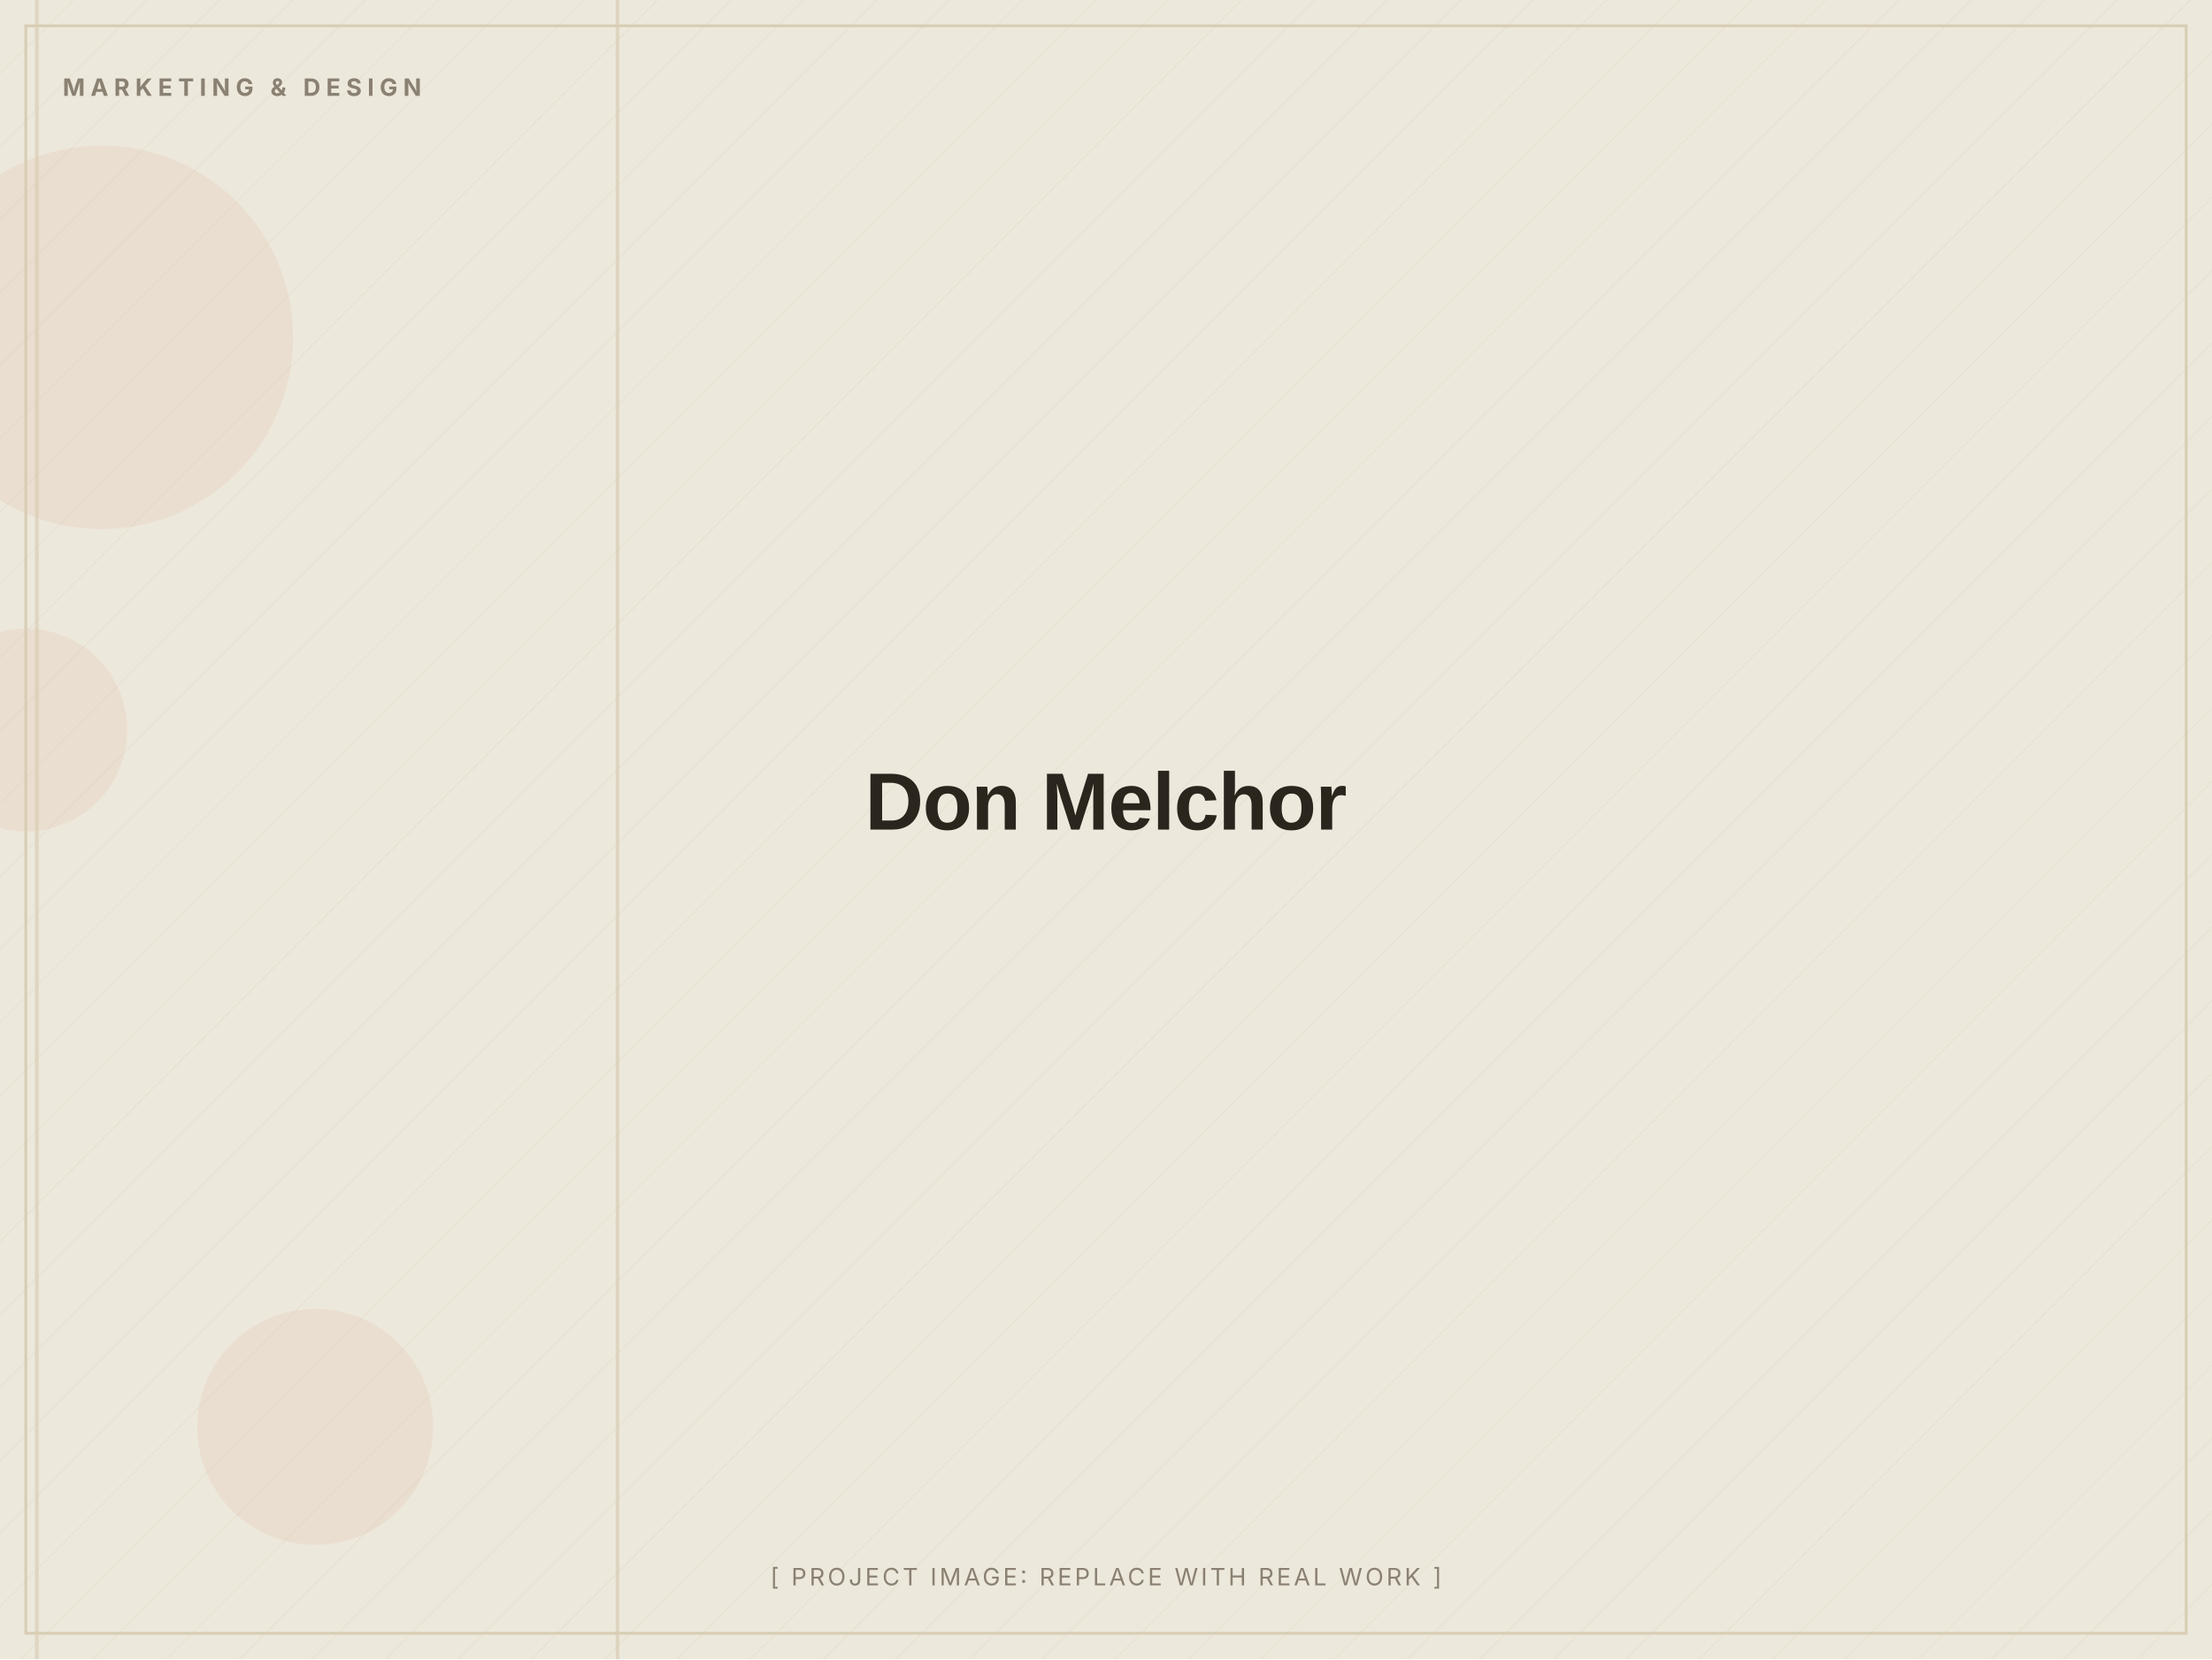
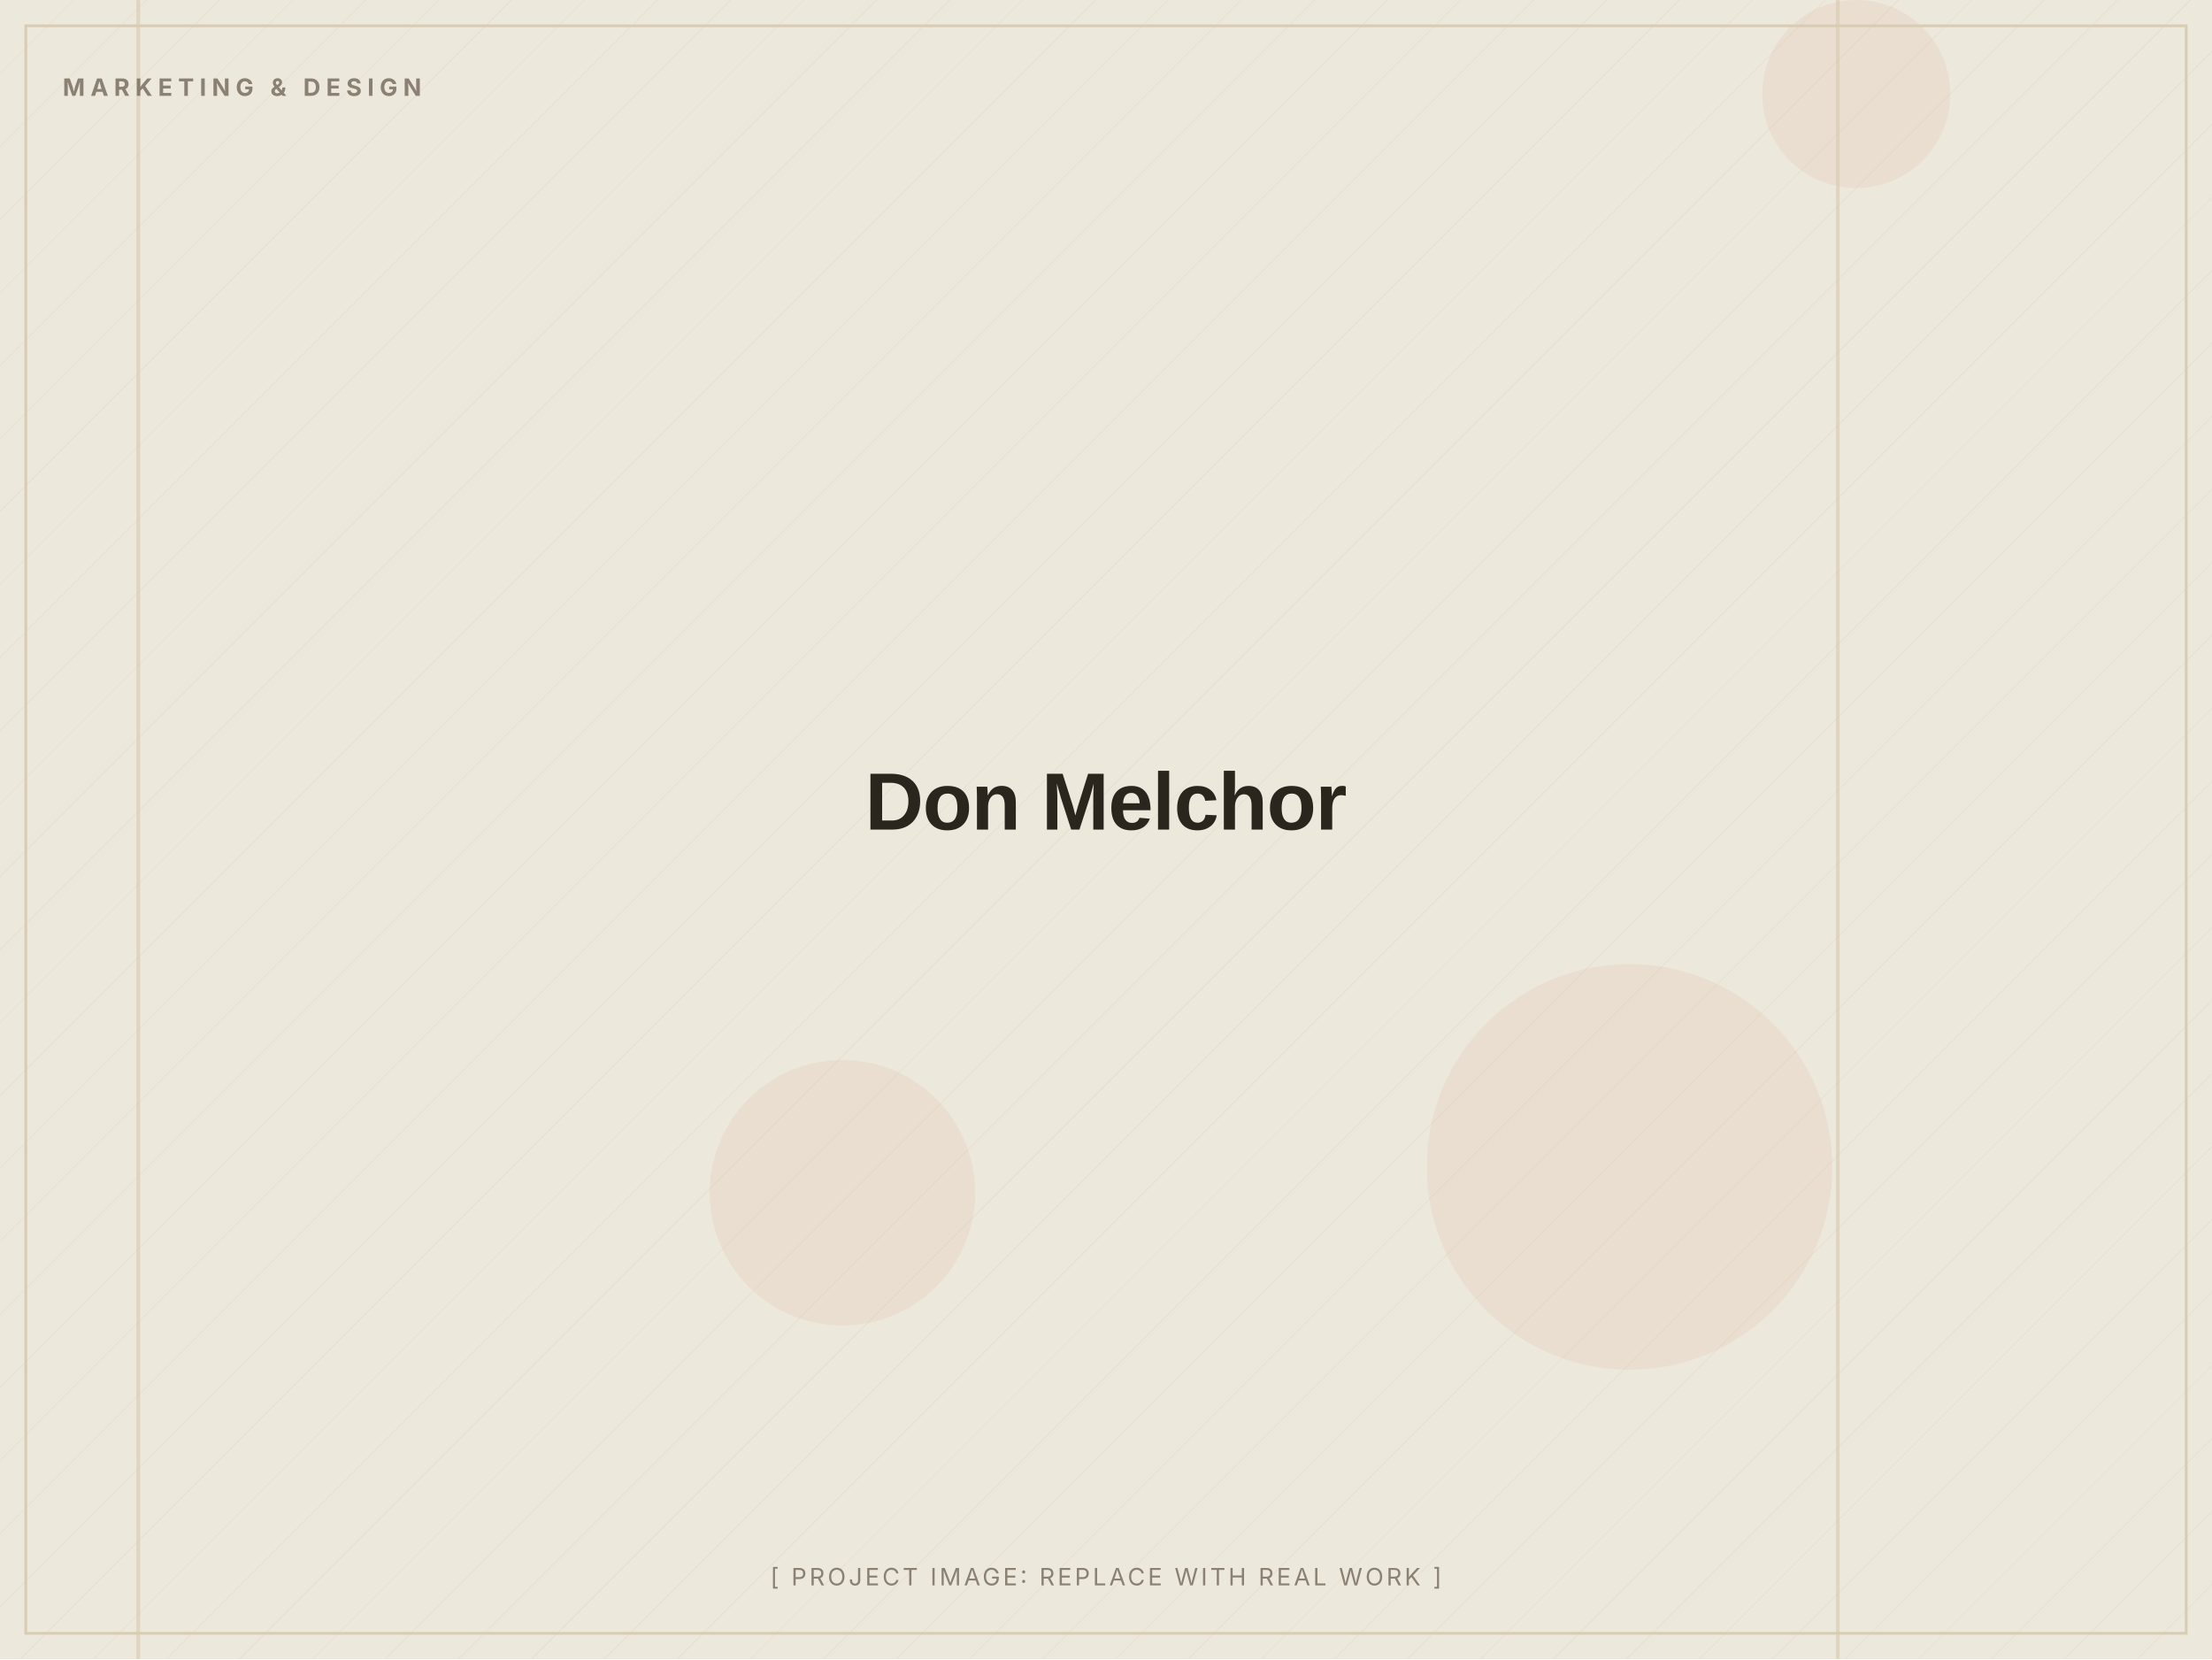
<svg xmlns="http://www.w3.org/2000/svg" width="1200" height="900" viewBox="0 0 1200 900" role="img" aria-label="Don Melchor (placeholder image)">
  <defs>
    <pattern id="d" width="28" height="28" patternUnits="userSpaceOnUse" patternTransform="rotate(45)">
      <line x1="0" y1="0" x2="0" y2="28" stroke="#D8CDB4" stroke-width="1" opacity="0.5" />
    </pattern>
  </defs>
  <rect width="1200" height="900" fill="#EDE8DC" />
  <rect width="1200" height="900" fill="url(#d)" opacity="0.55" />
-   <circle cx="55" cy="183" r="104" fill="#C2410C" opacity="0.06" />
-   <circle cx="171" cy="774" r="64" fill="#C2410C" opacity="0.06" />
-   <circle cx="14" cy="396" r="55" fill="#C2410C" opacity="0.06" />
-   <rect x="19" y="0" width="2" height="900" fill="#D8CDB4" opacity="0.7" />
-   <rect x="334" y="0" width="2" height="900" fill="#D8CDB4" opacity="0.7" />
+   <circle cx="884" cy="633" r="110" fill="#C2410C" opacity="0.06" />
+   <circle cx="1007" cy="51" r="51" fill="#C2410C" opacity="0.06" />
+   <circle cx="457" cy="647" r="72" fill="#C2410C" opacity="0.06" />
+   <rect x="996" y="0" width="2" height="900" fill="#D8CDB4" opacity="0.7" />
+   <rect x="74" y="0" width="2" height="900" fill="#D8CDB4" opacity="0.7" />
  <rect x="14" y="14" width="1172" height="872" fill="none" stroke="#D8CDB4" stroke-width="1.5" />
  <text x="34" y="52" font-family="Inter, Arial, sans-serif" font-weight="700" font-size="13" letter-spacing="3" fill="#8A8172">MARKETING &amp; DESIGN</text>
  <text x="600.0" y="450.0" text-anchor="middle" font-family="Archivo, Arial, sans-serif" font-weight="800" font-size="44" letter-spacing="-0.5" fill="#2A251D">Don Melchor</text>
  <text x="600.0" y="860" text-anchor="middle" font-family="Inter, Arial, sans-serif" font-size="13" letter-spacing="1.5" fill="#8A8172">[ PROJECT IMAGE: REPLACE WITH REAL WORK ]</text>
</svg>
